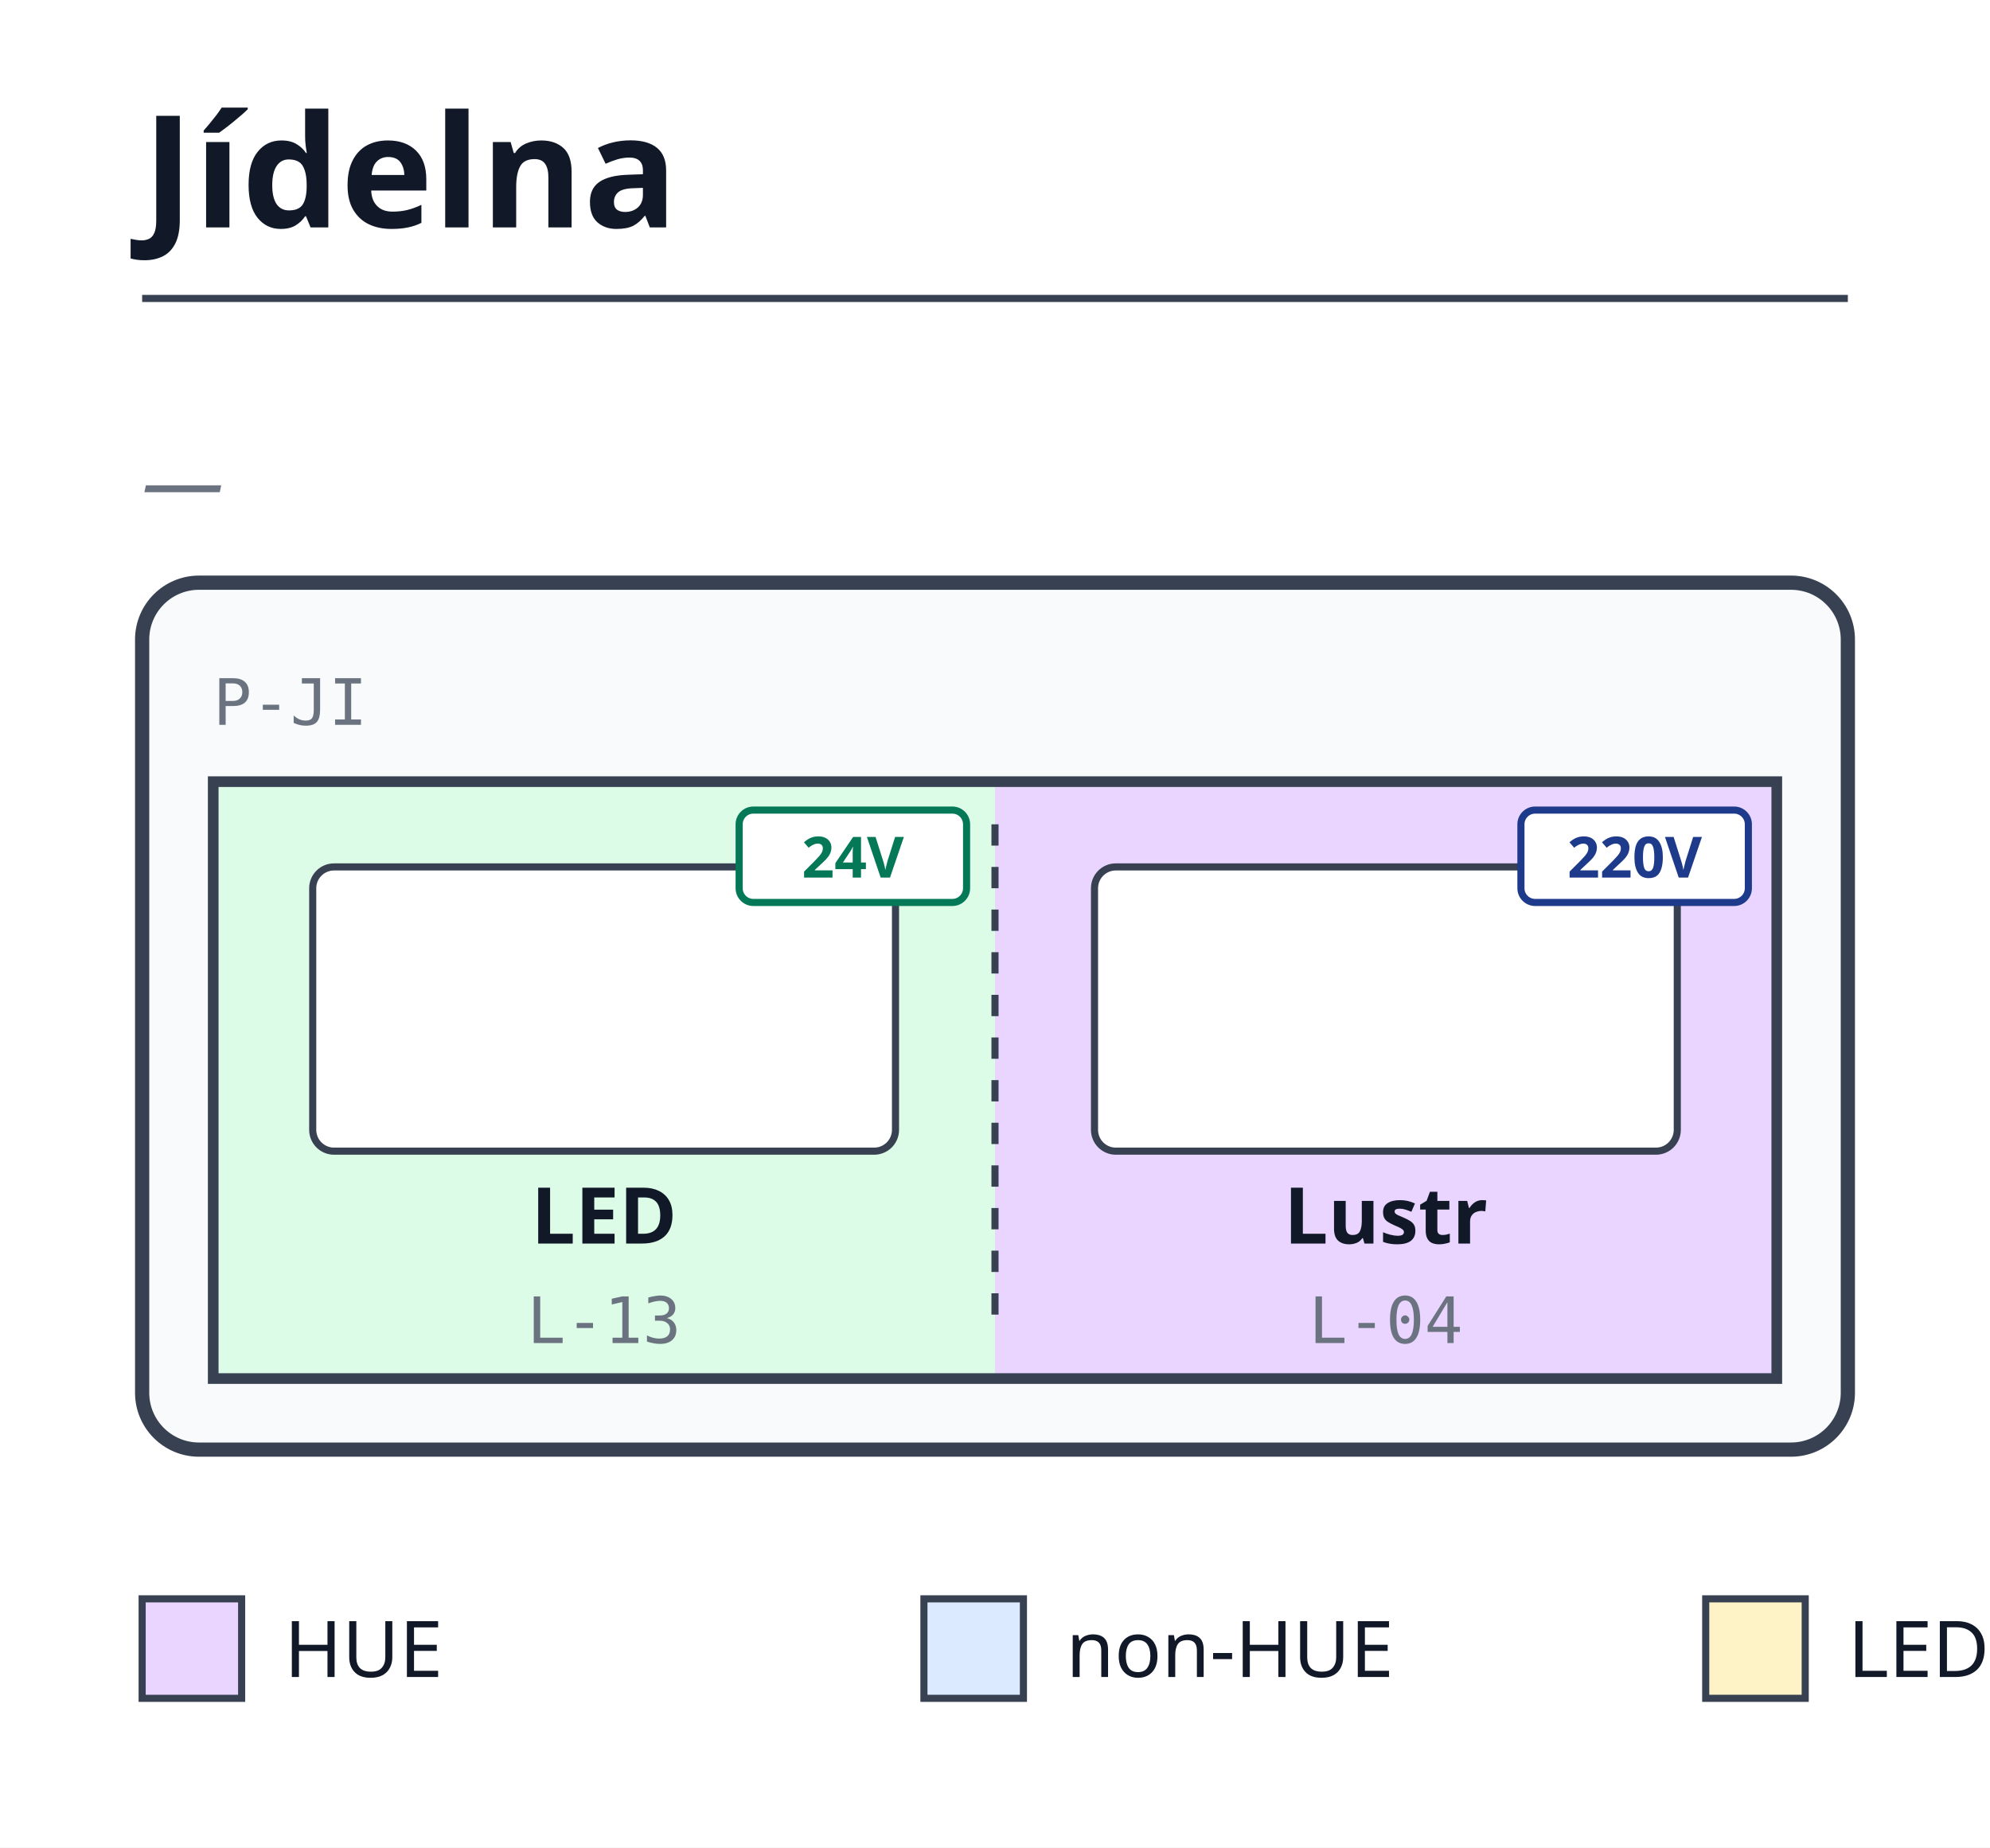
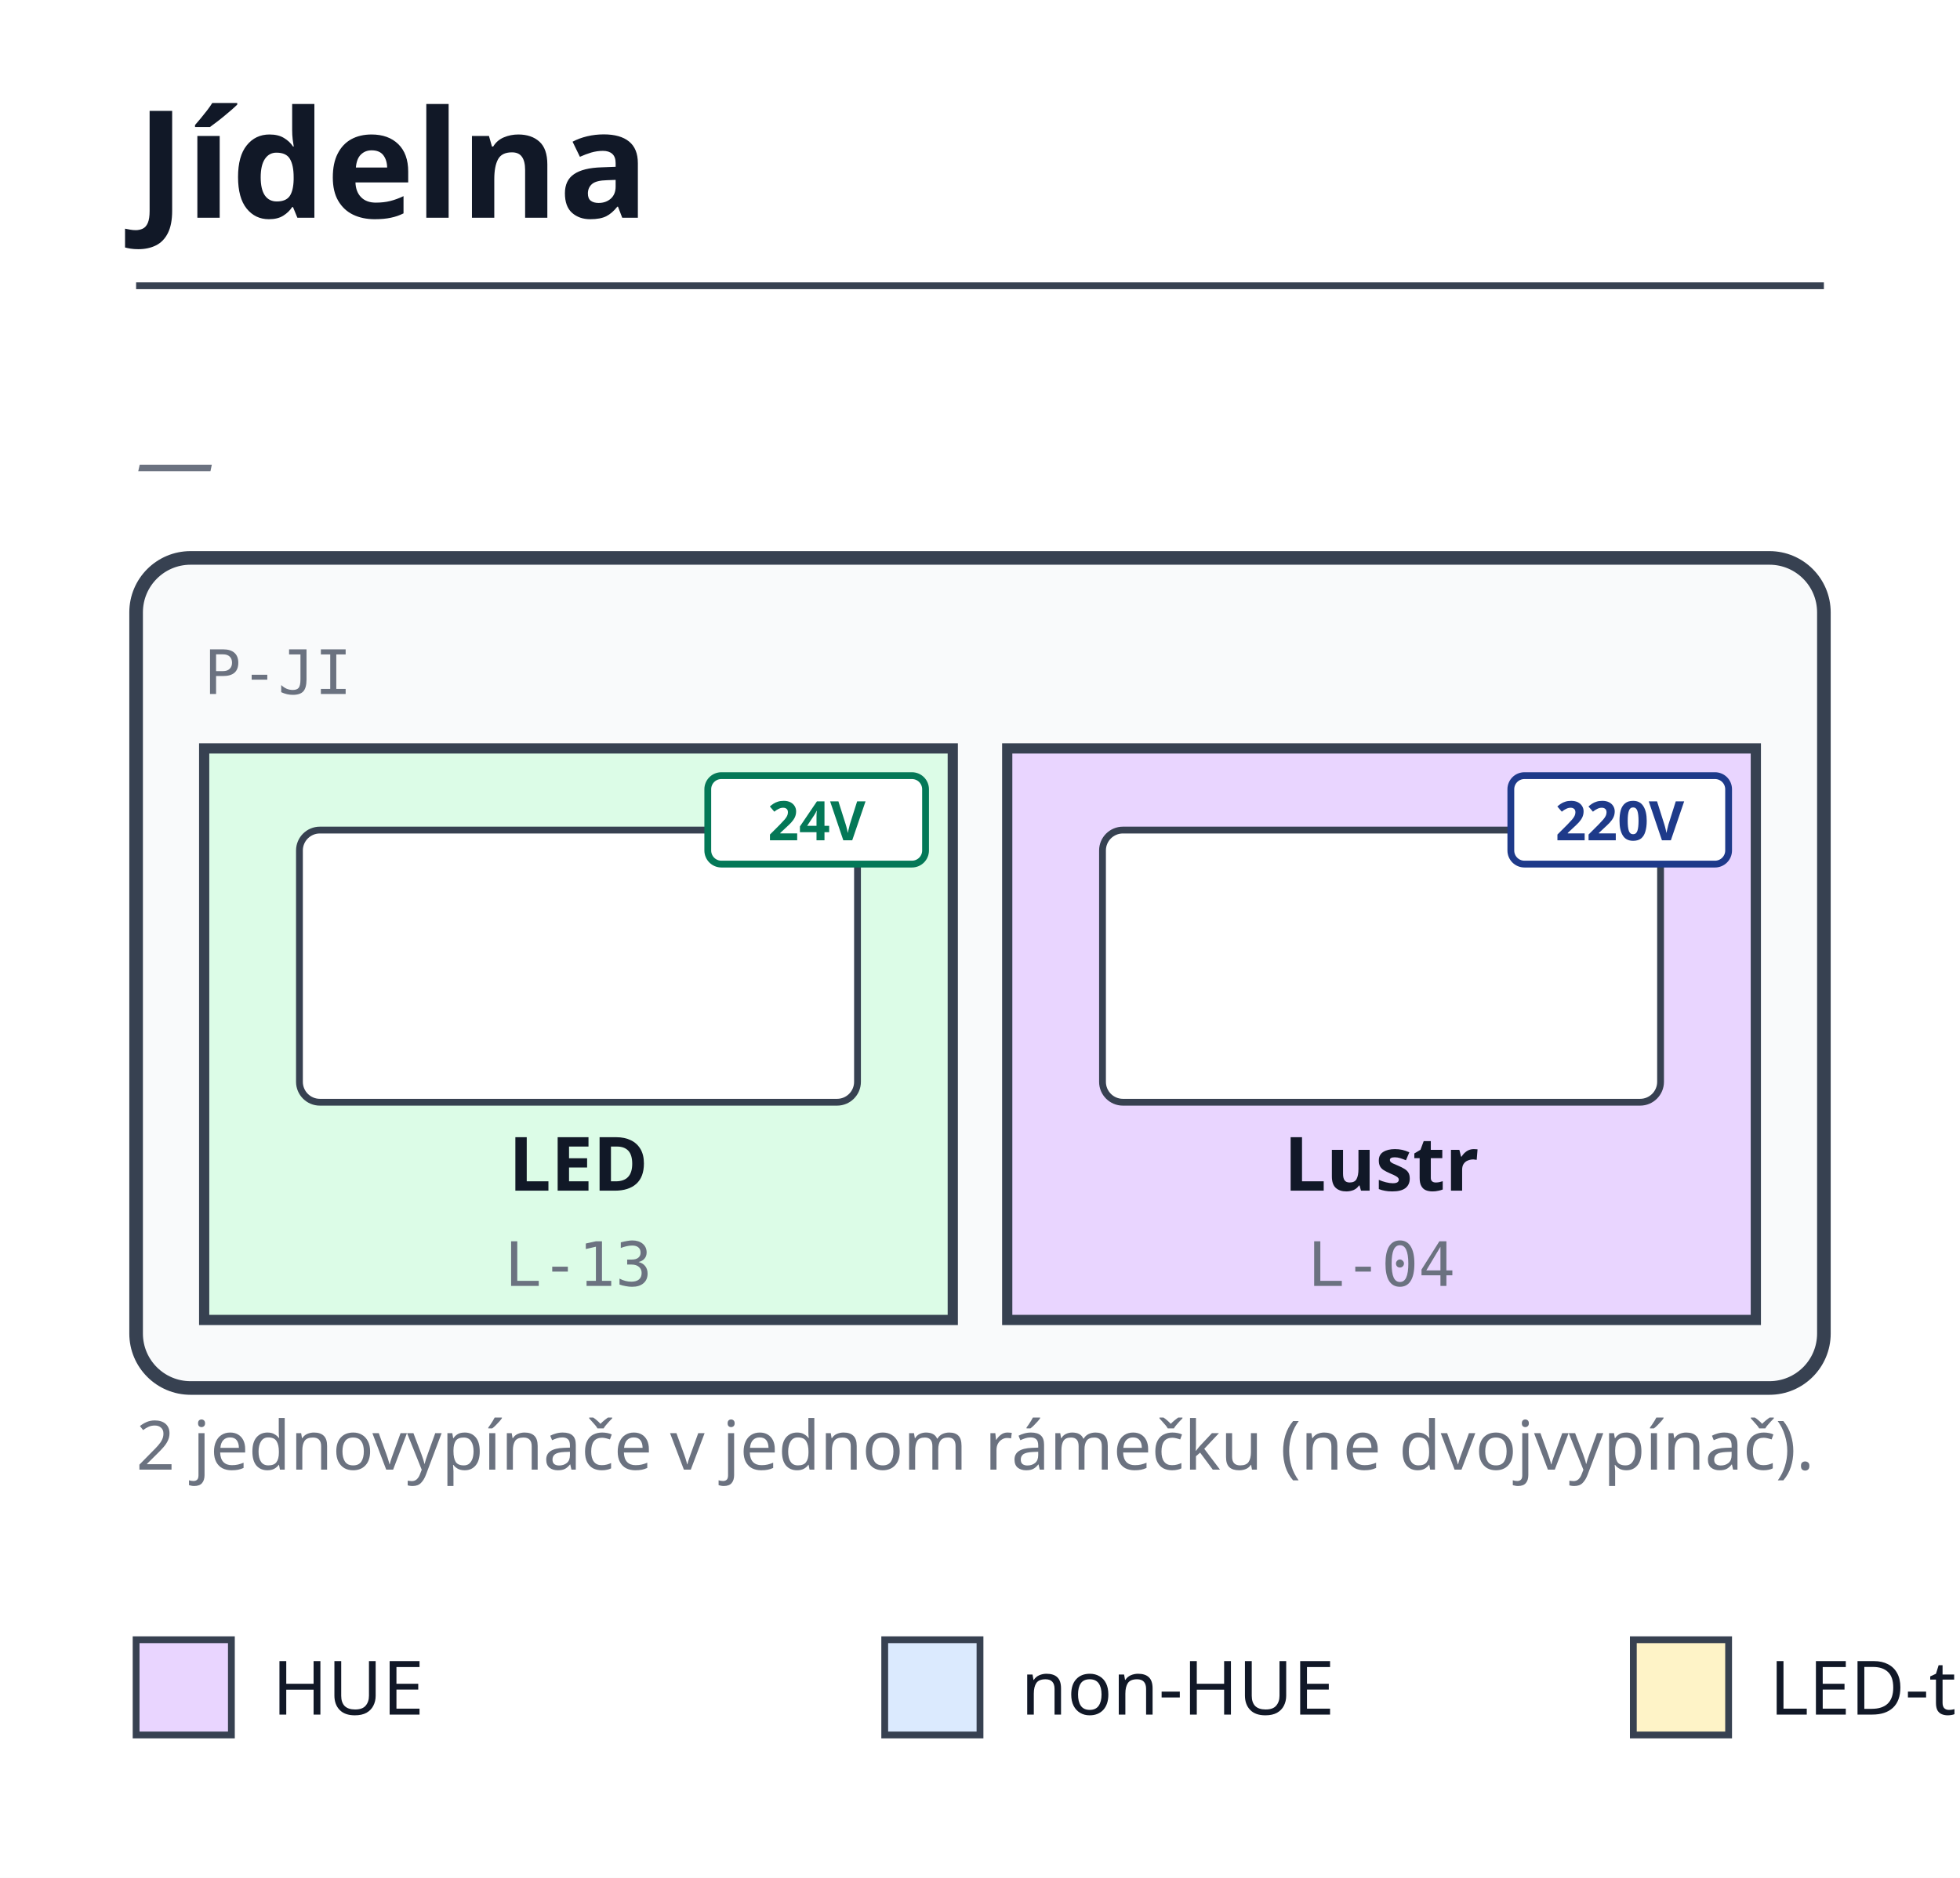
- <svg xmlns="http://www.w3.org/2000/svg" viewBox="0 0 280 260" width="280" height="260" font-family="sans-serif">
+ <svg xmlns="http://www.w3.org/2000/svg" viewBox="0 0 288 276" width="288" height="276" font-family="sans-serif">
  <rect width="100%" height="100%" fill="white" />
  <text x="20" y="32" font-size="22" font-weight="700" fill="#111827">Jídelna</text>
-   <line x1="20" y1="42" x2="260" y2="42" stroke="#374151" stroke-width="1" />
+   <line x1="20" y1="42" x2="268" y2="42" stroke="#374151" stroke-width="1" />
  <text x="20" y="72" font-size="12" font-style="italic" fill="#6b7280">—</text>
-   <rect x="20" y="82" width="240" height="122" fill="#f9fafb" stroke="#374151" stroke-width="2" rx="8" ry="8" />
+   <rect x="20" y="82" width="248" height="122" fill="#f9fafb" stroke="#374151" stroke-width="2" rx="8" ry="8" />
  <rect x="30" y="110" width="110" height="84" fill="#dcfce7" />
-   <rect x="140" y="110" width="110" height="84" fill="#e9d5ff" />
-   <rect x="30" y="110" width="220" height="84" fill="none" stroke="#374151" stroke-width="1.5" />
-   <line x1="140" y1="116" x2="140" y2="188" stroke="#374151" stroke-width="1" stroke-dasharray="3,3" />
+   <rect x="30" y="110" width="110" height="84" fill="none" stroke="#374151" stroke-width="1.5" />
  <rect x="44" y="122" width="82" height="40" fill="white" stroke="#374151" stroke-width="1" rx="3" ry="3" />
  <text x="85.0" y="175" text-anchor="middle" font-family="sans-serif" font-size="11" font-weight="600" fill="#111827">LED</text>
  <text x="85.0" y="189" text-anchor="middle" font-family="monospace" font-size="9" fill="#6b7280">L-13</text>
  <rect x="104" y="114" width="32" height="13" fill="white" stroke="#047857" stroke-width="1" rx="2" ry="2" />
  <text x="120.0" y="123.5" text-anchor="middle" font-family="sans-serif" font-size="8" font-weight="700" fill="#047857">24V</text>
-   <rect x="154" y="122" width="82" height="40" fill="white" stroke="#374151" stroke-width="1" rx="3" ry="3" />
-   <text x="195.0" y="175" text-anchor="middle" font-family="sans-serif" font-size="11" font-weight="600" fill="#111827">Lustr</text>
-   <text x="195.0" y="189" text-anchor="middle" font-family="monospace" font-size="9" fill="#6b7280">L-04</text>
-   <rect x="214" y="114" width="32" height="13" fill="white" stroke="#1e3a8a" stroke-width="1" rx="2" ry="2" />
-   <text x="230.0" y="123.5" text-anchor="middle" font-family="sans-serif" font-size="8" font-weight="700" fill="#1e3a8a">220V</text>
+   <rect x="148" y="110" width="110" height="84" fill="#e9d5ff" />
+   <rect x="148" y="110" width="110" height="84" fill="none" stroke="#374151" stroke-width="1.5" />
+   <rect x="162" y="122" width="82" height="40" fill="white" stroke="#374151" stroke-width="1" rx="3" ry="3" />
+   <text x="203.0" y="175" text-anchor="middle" font-family="sans-serif" font-size="11" font-weight="600" fill="#111827">Lustr</text>
+   <text x="203.0" y="189" text-anchor="middle" font-family="monospace" font-size="9" fill="#6b7280">L-04</text>
+   <rect x="222" y="114" width="32" height="13" fill="white" stroke="#1e3a8a" stroke-width="1" rx="2" ry="2" />
+   <text x="238.0" y="123.5" text-anchor="middle" font-family="sans-serif" font-size="8" font-weight="700" fill="#1e3a8a">220V</text>
  <text x="30" y="102" font-family="monospace" font-size="9" fill="#6b7280">P-JI</text>
-   <rect x="20" y="225" width="14" height="14" fill="#e9d5ff" stroke="#374151" stroke-width="1" />
-   <text x="40" y="236" font-size="11" fill="#111827">HUE</text>
-   <rect x="130" y="225" width="14" height="14" fill="#dbeafe" stroke="#374151" stroke-width="1" />
-   <text x="150" y="236" font-size="11" fill="#111827">non-HUE</text>
-   <rect x="240" y="225" width="14" height="14" fill="#fef3c7" stroke="#374151" stroke-width="1" />
-   <text x="260" y="236" font-size="11" fill="#111827">LED-trafo</text>
-   <rect x="350" y="225" width="14" height="14" fill="#dcfce7" stroke="#374151" stroke-width="1" />
-   <text x="370" y="236" font-size="11" fill="#111827">RGBW-PM</text>
-   <rect x="460" y="225" width="32" height="13" fill="white" stroke="#1e3a8a" stroke-width="1" rx="2" ry="2" />
-   <text x="476.0" y="234.5" text-anchor="middle" font-family="sans-serif" font-size="8" font-weight="700" fill="#1e3a8a">220V</text>
-   <text x="498" y="236" font-size="11" fill="#111827">220V</text>
-   <rect x="560" y="225" width="32" height="13" fill="white" stroke="#047857" stroke-width="1" rx="2" ry="2" />
-   <text x="576.0" y="234.5" text-anchor="middle" font-family="sans-serif" font-size="8" font-weight="700" fill="#047857">24V</text>
-   <text x="598" y="236" font-size="11" fill="#111827">24V</text>
+   <text x="20" y="216" font-size="10" fill="#6b7280">2 jednovypínače v jednom rámečku (ne dvojvypínač).</text>
+   <rect x="20" y="241" width="14" height="14" fill="#e9d5ff" stroke="#374151" stroke-width="1" />
+   <text x="40" y="252" font-size="11" fill="#111827">HUE</text>
+   <rect x="130" y="241" width="14" height="14" fill="#dbeafe" stroke="#374151" stroke-width="1" />
+   <text x="150" y="252" font-size="11" fill="#111827">non-HUE</text>
+   <rect x="240" y="241" width="14" height="14" fill="#fef3c7" stroke="#374151" stroke-width="1" />
+   <text x="260" y="252" font-size="11" fill="#111827">LED-trafo</text>
+   <rect x="350" y="241" width="14" height="14" fill="#dcfce7" stroke="#374151" stroke-width="1" />
+   <text x="370" y="252" font-size="11" fill="#111827">RGBW-PM</text>
+   <rect x="460" y="241" width="32" height="13" fill="white" stroke="#1e3a8a" stroke-width="1" rx="2" ry="2" />
+   <text x="476.0" y="250.5" text-anchor="middle" font-family="sans-serif" font-size="8" font-weight="700" fill="#1e3a8a">220V</text>
+   <text x="498" y="252" font-size="11" fill="#111827">220V</text>
+   <rect x="560" y="241" width="32" height="13" fill="white" stroke="#047857" stroke-width="1" rx="2" ry="2" />
+   <text x="576.0" y="250.5" text-anchor="middle" font-family="sans-serif" font-size="8" font-weight="700" fill="#047857">24V</text>
+   <text x="598" y="252" font-size="11" fill="#111827">24V</text>
</svg>
